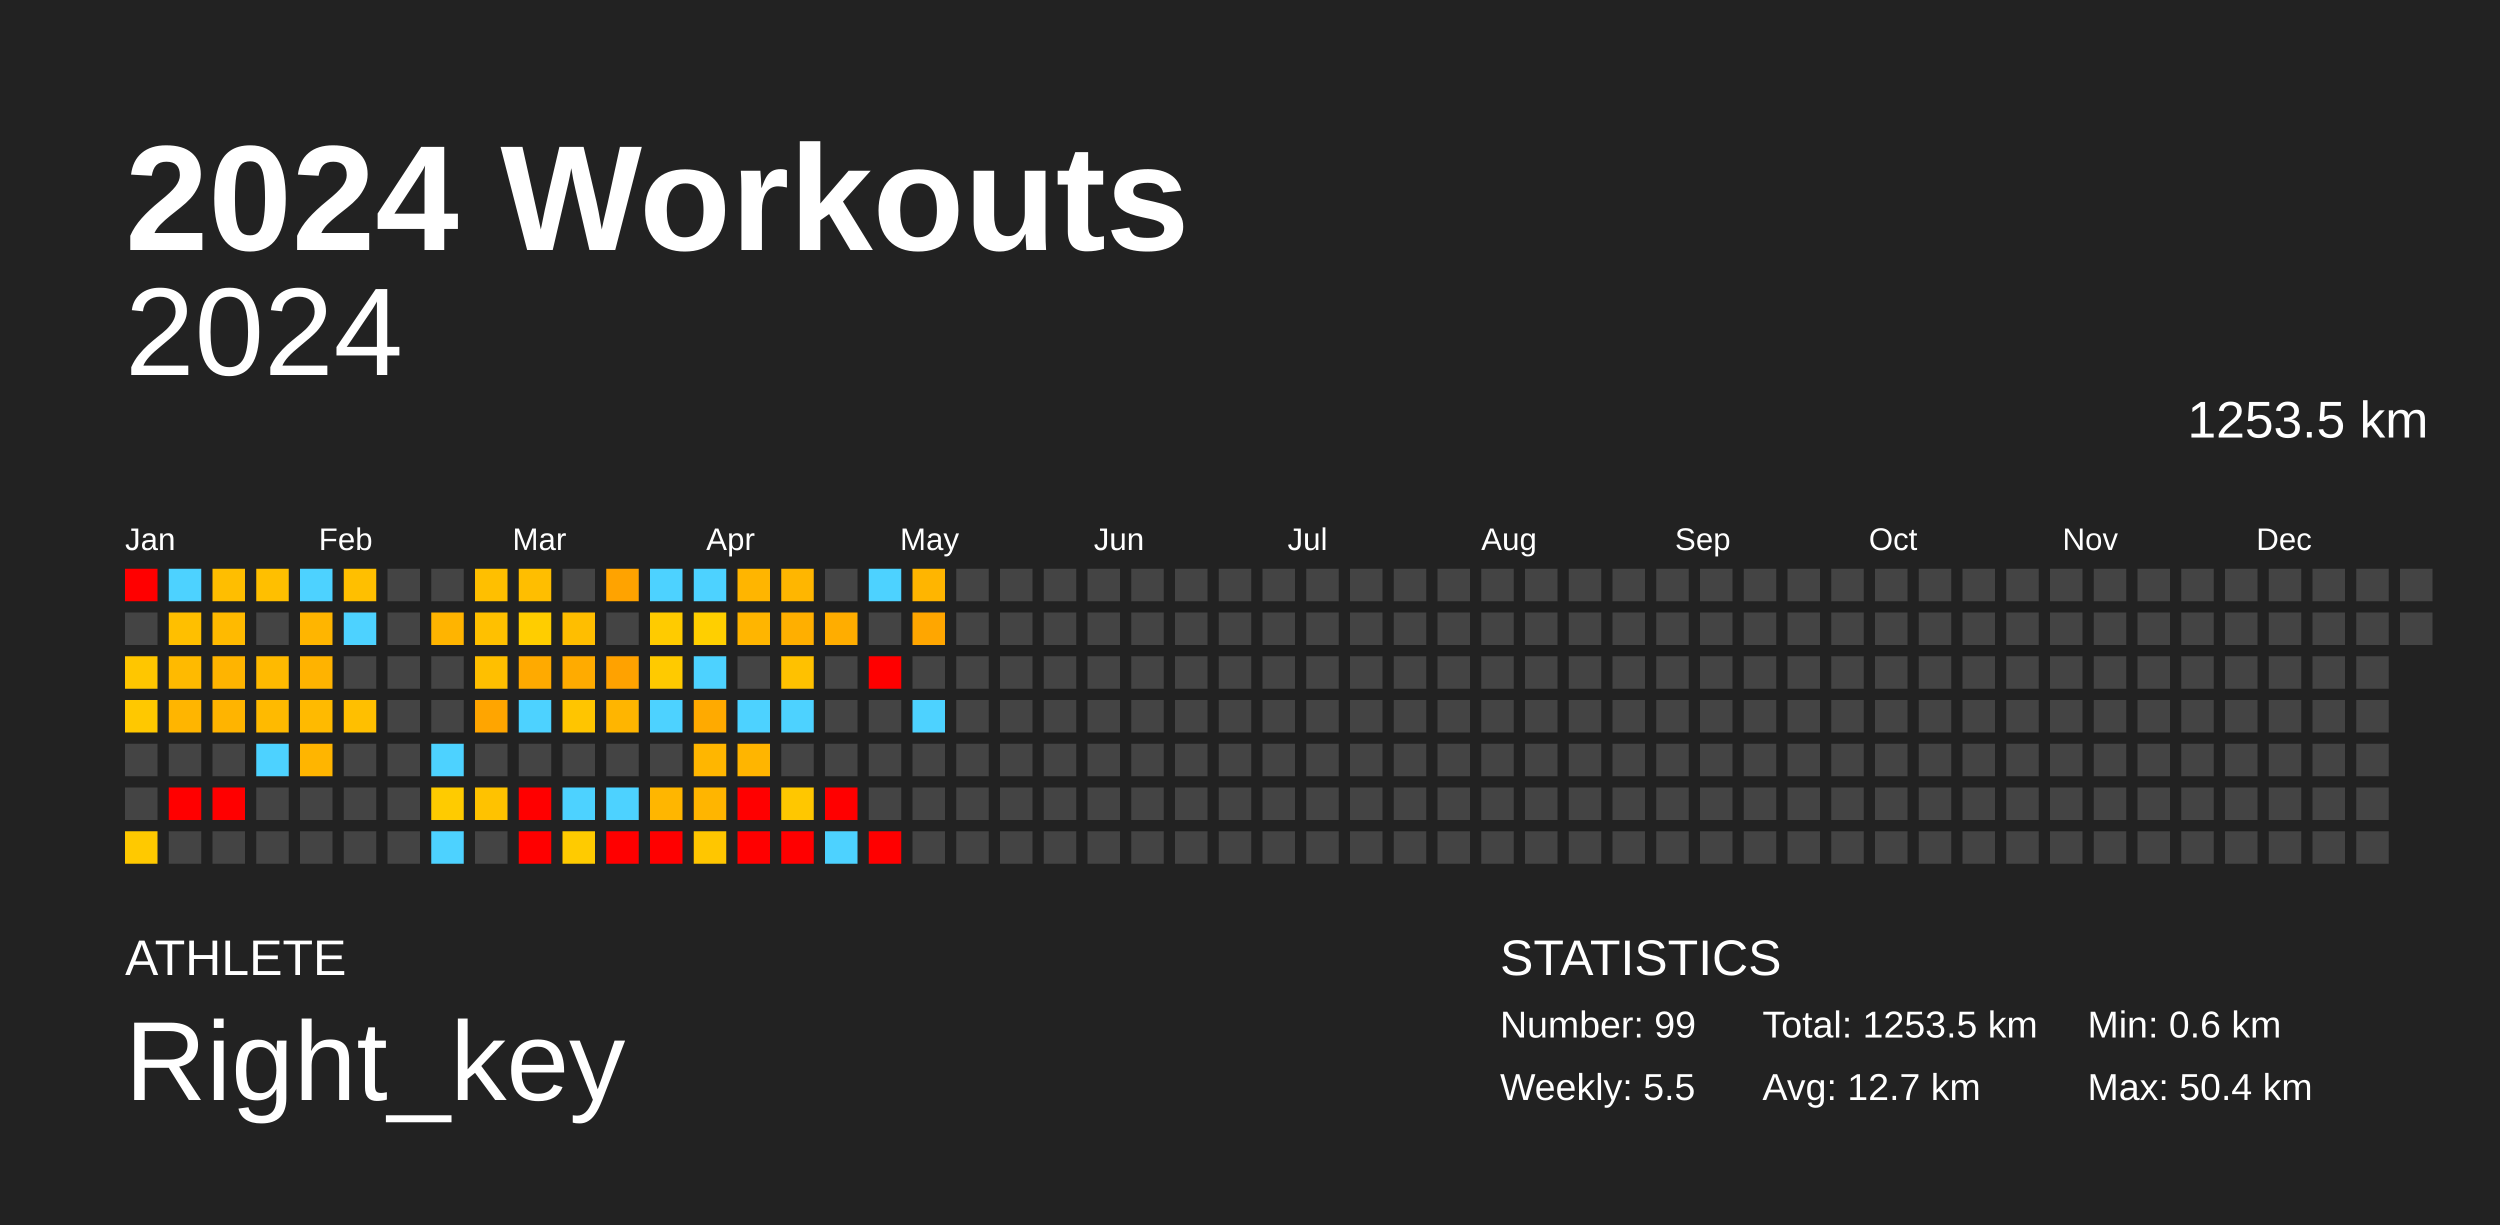
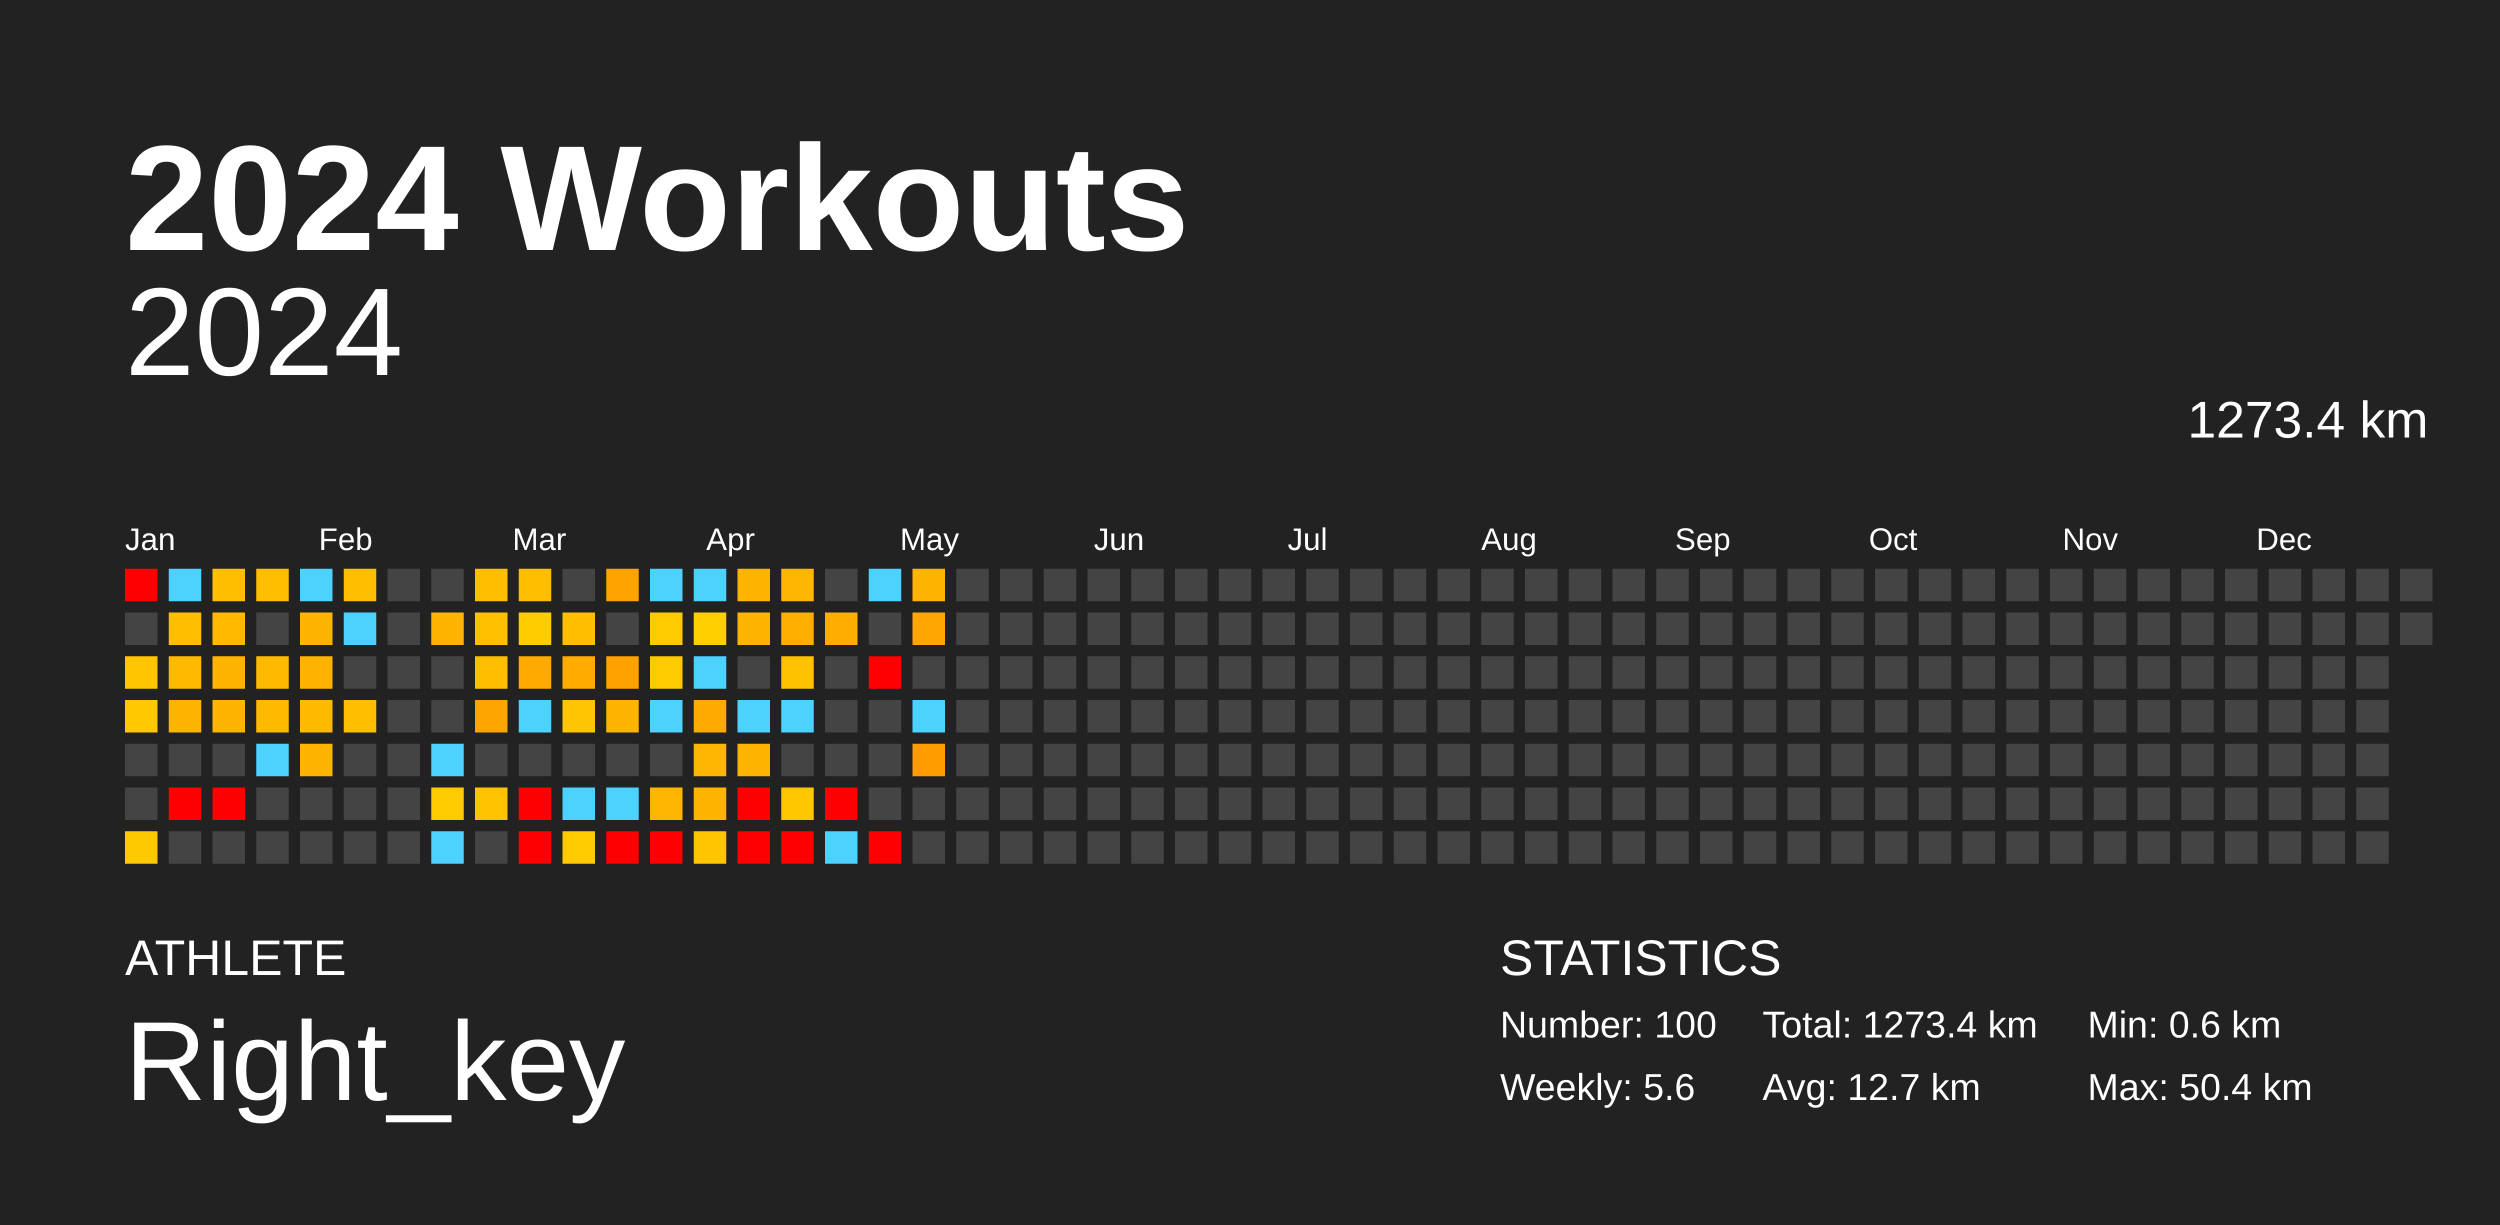
<svg xmlns="http://www.w3.org/2000/svg" baseProfile="full" height="98mm" version="1.1" viewBox="0,0,200,98" width="200mm">
  <defs />
  <rect fill="#222222" height="98" width="200" x="0" y="0" />
  <text fill="#FFFFFF" style="font-size:12px; font-family:Arial; font-weight:bold;" x="10" y="20">2024 Workouts</text>
  <text fill="#FFFFFF" style="font-size:4px; font-family:Arial" x="10" y="78">ATHLETE</text>
  <text fill="#FFFFFF" style="font-size:9px; font-family:Arial" x="10" y="88">Right_key</text>
  <text fill="#FFFFFF" style="font-size:4px; font-family:Arial" x="120" y="78">STATISTICS</text>
-   <text fill="#FFFFFF" style="font-size:3px; font-family:Arial" x="120" y="83">Number: 99</text>
-   <text fill="#FFFFFF" style="font-size:3px; font-family:Arial" x="120" y="88">Weekly: 5.5</text>
-   <text fill="#FFFFFF" style="font-size:3px; font-family:Arial" x="141" y="83">Total: 1253.5 km</text>
+   <text fill="#FFFFFF" style="font-size:3px; font-family:Arial" x="120" y="83">Number: 100</text>
+   <text fill="#FFFFFF" style="font-size:3px; font-family:Arial" x="120" y="88">Weekly: 5.6</text>
+   <text fill="#FFFFFF" style="font-size:3px; font-family:Arial" x="141" y="83">Total: 1273.4 km</text>
  <text fill="#FFFFFF" style="font-size:3px; font-family:Arial" x="141" y="88">Avg: 12.7 km</text>
  <text fill="#FFFFFF" style="font-size:3px; font-family:Arial" x="167" y="83">Min: 0.6 km</text>
  <text fill="#FFFFFF" style="font-size:3px; font-family:Arial" x="167" y="88">Max: 50.4 km</text>
  <text alignment-baseline="hanging" fill="#FFFFFF" style="font-size:10.0px; font-family:Arial;" x="10" y="30">2024</text>
-   <text alignment-baseline="hanging" fill="#FFFFFF" style="font-size:4.125px; font-family:Arial;" x="175" y="35">1253.5 km</text>
+   <text alignment-baseline="hanging" fill="#FFFFFF" style="font-size:4.125px; font-family:Arial;" x="175" y="35">1273.4 km</text>
  <text fill="#FFFFFF" style="font-size:2.5px; font-family:Arial" x="10.0" y="44">Jan</text>
  <text fill="#FFFFFF" style="font-size:2.5px; font-family:Arial" x="25.5" y="44">Feb</text>
  <text fill="#FFFFFF" style="font-size:2.5px; font-family:Arial" x="41.0" y="44">Mar</text>
  <text fill="#FFFFFF" style="font-size:2.5px; font-family:Arial" x="56.5" y="44">Apr</text>
  <text fill="#FFFFFF" style="font-size:2.5px; font-family:Arial" x="72.0" y="44">May</text>
  <text fill="#FFFFFF" style="font-size:2.5px; font-family:Arial" x="87.5" y="44">Jun</text>
  <text fill="#FFFFFF" style="font-size:2.5px; font-family:Arial" x="103.0" y="44">Jul</text>
  <text fill="#FFFFFF" style="font-size:2.5px; font-family:Arial" x="118.5" y="44">Aug</text>
  <text fill="#FFFFFF" style="font-size:2.5px; font-family:Arial" x="134.0" y="44">Sep</text>
  <text fill="#FFFFFF" style="font-size:2.5px; font-family:Arial" x="149.5" y="44">Oct</text>
  <text fill="#FFFFFF" style="font-size:2.5px; font-family:Arial" x="165.0" y="44">Nov</text>
  <text fill="#FFFFFF" style="font-size:2.5px; font-family:Arial" x="180.5" y="44">Dec</text>
  <rect fill="red" height="2.6" width="2.6" x="10.0" y="45.5" />
  <rect fill="#444444" height="2.6" width="2.6" x="10.0" y="49.0" />
  <rect fill="#ffc600" height="2.6" width="2.6" x="10.0" y="52.5" />
  <rect fill="#ffc800" height="2.6" width="2.6" x="10.0" y="56.0" />
  <rect fill="#444444" height="2.6" width="2.6" x="10.0" y="59.5" />
  <rect fill="#444444" height="2.6" width="2.6" x="10.0" y="63.0" />
  <rect fill="#ffc900" height="2.6" width="2.6" x="10.0" y="66.5" />
  <rect fill="#4dd2ff" height="2.6" width="2.6" x="13.5" y="45.5" />
  <rect fill="#ffbf00" height="2.6" width="2.6" x="13.5" y="49.0" />
  <rect fill="#ffba00" height="2.6" width="2.6" x="13.5" y="52.5" />
  <rect fill="#ffb500" height="2.6" width="2.6" x="13.5" y="56.0" />
  <rect fill="#444444" height="2.6" width="2.6" x="13.5" y="59.5" />
  <rect fill="red" height="2.6" width="2.6" x="13.5" y="63.0" />
  <rect fill="#444444" height="2.6" width="2.6" x="13.5" y="66.5" />
  <rect fill="#ffbe00" height="2.6" width="2.6" x="17.0" y="45.5" />
  <rect fill="#ffba00" height="2.6" width="2.6" x="17.0" y="49.0" />
  <rect fill="#ffb400" height="2.6" width="2.6" x="17.0" y="52.5" />
  <rect fill="#ffb400" height="2.6" width="2.6" x="17.0" y="56.0" />
  <rect fill="#444444" height="2.6" width="2.6" x="17.0" y="59.5" />
  <rect fill="red" height="2.6" width="2.6" x="17.0" y="63.0" />
  <rect fill="#444444" height="2.6" width="2.6" x="17.0" y="66.5" />
  <rect fill="#ffbf00" height="2.6" width="2.6" x="20.5" y="45.5" />
  <rect fill="#444444" height="2.6" width="2.6" x="20.5" y="49.0" />
  <rect fill="#ffba00" height="2.6" width="2.6" x="20.5" y="52.5" />
  <rect fill="#ffba00" height="2.6" width="2.6" x="20.5" y="56.0" />
  <rect fill="#4dd2ff" height="2.6" width="2.6" x="20.5" y="59.5" />
  <rect fill="#444444" height="2.6" width="2.6" x="20.5" y="63.0" />
  <rect fill="#444444" height="2.6" width="2.6" x="20.5" y="66.5" />
  <rect fill="#4dd2ff" height="2.6" width="2.6" x="24.0" y="45.5" />
  <rect fill="#ffb500" height="2.6" width="2.6" x="24.0" y="49.0" />
  <rect fill="#ffb300" height="2.6" width="2.6" x="24.0" y="52.5" />
  <rect fill="#ffba00" height="2.6" width="2.6" x="24.0" y="56.0" />
  <rect fill="#ffb500" height="2.6" width="2.6" x="24.0" y="59.5" />
  <rect fill="#444444" height="2.6" width="2.6" x="24.0" y="63.0" />
  <rect fill="#444444" height="2.6" width="2.6" x="24.0" y="66.5" />
  <rect fill="#ffbf00" height="2.6" width="2.6" x="27.5" y="45.5" />
  <rect fill="#4dd2ff" height="2.6" width="2.6" x="27.5" y="49.0" />
  <rect fill="#444444" height="2.6" width="2.6" x="27.5" y="52.5" />
  <rect fill="#ffbf00" height="2.6" width="2.6" x="27.5" y="56.0" />
  <rect fill="#444444" height="2.6" width="2.6" x="27.5" y="59.5" />
  <rect fill="#444444" height="2.6" width="2.6" x="27.5" y="63.0" />
  <rect fill="#444444" height="2.6" width="2.6" x="27.5" y="66.5" />
  <rect fill="#444444" height="2.6" width="2.6" x="31.0" y="45.5" />
  <rect fill="#444444" height="2.6" width="2.6" x="31.0" y="49.0" />
  <rect fill="#444444" height="2.6" width="2.6" x="31.0" y="52.5" />
  <rect fill="#444444" height="2.6" width="2.6" x="31.0" y="56.0" />
  <rect fill="#444444" height="2.6" width="2.6" x="31.0" y="59.5" />
  <rect fill="#444444" height="2.6" width="2.6" x="31.0" y="63.0" />
  <rect fill="#444444" height="2.6" width="2.6" x="31.0" y="66.5" />
  <rect fill="#444444" height="2.6" width="2.6" x="34.5" y="45.5" />
  <rect fill="#ffb400" height="2.6" width="2.6" x="34.5" y="49.0" />
  <rect fill="#444444" height="2.6" width="2.6" x="34.5" y="52.5" />
  <rect fill="#444444" height="2.6" width="2.6" x="34.5" y="56.0" />
  <rect fill="#4dd2ff" height="2.6" width="2.6" x="34.5" y="59.5" />
  <rect fill="#ffcb00" height="2.6" width="2.6" x="34.5" y="63.0" />
  <rect fill="#4dd2ff" height="2.6" width="2.6" x="34.5" y="66.5" />
  <rect fill="#ffbf00" height="2.6" width="2.6" x="38.0" y="45.5" />
  <rect fill="#ffc000" height="2.6" width="2.6" x="38.0" y="49.0" />
  <rect fill="#ffbf00" height="2.6" width="2.6" x="38.0" y="52.5" />
  <rect fill="#ffa500" height="2.6" width="2.6" x="38.0" y="56.0" />
  <rect fill="#444444" height="2.6" width="2.6" x="38.0" y="59.5" />
  <rect fill="#ffc200" height="2.6" width="2.6" x="38.0" y="63.0" />
  <rect fill="#444444" height="2.6" width="2.6" x="38.0" y="66.5" />
  <rect fill="#ffbe00" height="2.6" width="2.6" x="41.5" y="45.5" />
  <rect fill="#ffcd00" height="2.6" width="2.6" x="41.5" y="49.0" />
  <rect fill="#ffaa00" height="2.6" width="2.6" x="41.5" y="52.5" />
  <rect fill="#4dd2ff" height="2.6" width="2.6" x="41.5" y="56.0" />
  <rect fill="#444444" height="2.6" width="2.6" x="41.5" y="59.5" />
  <rect fill="red" height="2.6" width="2.6" x="41.5" y="63.0" />
  <rect fill="red" height="2.6" width="2.6" x="41.5" y="66.5" />
  <rect fill="#444444" height="2.6" width="2.6" x="45.0" y="45.5" />
  <rect fill="#ffbe00" height="2.6" width="2.6" x="45.0" y="49.0" />
  <rect fill="#ffab00" height="2.6" width="2.6" x="45.0" y="52.5" />
  <rect fill="#ffc500" height="2.6" width="2.6" x="45.0" y="56.0" />
  <rect fill="#444444" height="2.6" width="2.6" x="45.0" y="59.5" />
  <rect fill="#4dd2ff" height="2.6" width="2.6" x="45.0" y="63.0" />
  <rect fill="#ffcb00" height="2.6" width="2.6" x="45.0" y="66.5" />
  <rect fill="#ffa300" height="2.6" width="2.6" x="48.5" y="45.5" />
  <rect fill="#444444" height="2.6" width="2.6" x="48.5" y="49.0" />
  <rect fill="#ffa200" height="2.6" width="2.6" x="48.5" y="52.5" />
  <rect fill="#ffb500" height="2.6" width="2.6" x="48.5" y="56.0" />
  <rect fill="#444444" height="2.6" width="2.6" x="48.5" y="59.5" />
  <rect fill="#4dd2ff" height="2.6" width="2.6" x="48.5" y="63.0" />
  <rect fill="red" height="2.6" width="2.6" x="48.5" y="66.5" />
  <rect fill="#4dd2ff" height="2.6" width="2.6" x="52.0" y="45.5" />
  <rect fill="#ffcb00" height="2.6" width="2.6" x="52.0" y="49.0" />
  <rect fill="#ffca00" height="2.6" width="2.6" x="52.0" y="52.5" />
  <rect fill="#4dd2ff" height="2.6" width="2.6" x="52.0" y="56.0" />
  <rect fill="#444444" height="2.6" width="2.6" x="52.0" y="59.5" />
  <rect fill="#ffb600" height="2.6" width="2.6" x="52.0" y="63.0" />
  <rect fill="red" height="2.6" width="2.6" x="52.0" y="66.5" />
  <rect fill="#4dd2ff" height="2.6" width="2.6" x="55.5" y="45.5" />
  <rect fill="#ffcf00" height="2.6" width="2.6" x="55.5" y="49.0" />
  <rect fill="#4dd2ff" height="2.6" width="2.6" x="55.5" y="52.5" />
  <rect fill="#ffaa00" height="2.6" width="2.6" x="55.5" y="56.0" />
  <rect fill="#ffb600" height="2.6" width="2.6" x="55.5" y="59.5" />
  <rect fill="#ffb500" height="2.6" width="2.6" x="55.5" y="63.0" />
  <rect fill="#ffc600" height="2.6" width="2.6" x="55.5" y="66.5" />
  <rect fill="#ffb500" height="2.6" width="2.6" x="59.0" y="45.5" />
  <rect fill="#ffb500" height="2.6" width="2.6" x="59.0" y="49.0" />
  <rect fill="#444444" height="2.6" width="2.6" x="59.0" y="52.5" />
  <rect fill="#4dd2ff" height="2.6" width="2.6" x="59.0" y="56.0" />
  <rect fill="#ffb500" height="2.6" width="2.6" x="59.0" y="59.5" />
  <rect fill="red" height="2.6" width="2.6" x="59.0" y="63.0" />
  <rect fill="red" height="2.6" width="2.6" x="59.0" y="66.5" />
  <rect fill="#ffb600" height="2.6" width="2.6" x="62.5" y="45.5" />
  <rect fill="#ffaf00" height="2.6" width="2.6" x="62.5" y="49.0" />
  <rect fill="#ffc100" height="2.6" width="2.6" x="62.5" y="52.5" />
  <rect fill="#4dd2ff" height="2.6" width="2.6" x="62.5" y="56.0" />
  <rect fill="#444444" height="2.6" width="2.6" x="62.5" y="59.5" />
  <rect fill="#ffc700" height="2.6" width="2.6" x="62.5" y="63.0" />
  <rect fill="red" height="2.6" width="2.6" x="62.5" y="66.5" />
  <rect fill="#444444" height="2.6" width="2.6" x="66.0" y="45.5" />
  <rect fill="#ffad00" height="2.6" width="2.6" x="66.0" y="49.0" />
  <rect fill="#444444" height="2.6" width="2.6" x="66.0" y="52.5" />
  <rect fill="#444444" height="2.6" width="2.6" x="66.0" y="56.0" />
  <rect fill="#444444" height="2.6" width="2.6" x="66.0" y="59.5" />
  <rect fill="red" height="2.6" width="2.6" x="66.0" y="63.0" />
  <rect fill="#4dd2ff" height="2.6" width="2.6" x="66.0" y="66.5" />
  <rect fill="#4dd2ff" height="2.6" width="2.6" x="69.5" y="45.5" />
  <rect fill="#444444" height="2.6" width="2.6" x="69.5" y="49.0" />
  <rect fill="red" height="2.6" width="2.6" x="69.5" y="52.5" />
  <rect fill="#444444" height="2.6" width="2.6" x="69.5" y="56.0" />
  <rect fill="#444444" height="2.6" width="2.6" x="69.5" y="59.5" />
  <rect fill="#444444" height="2.6" width="2.6" x="69.5" y="63.0" />
  <rect fill="red" height="2.6" width="2.6" x="69.5" y="66.5" />
  <rect fill="#ffb500" height="2.6" width="2.6" x="73.0" y="45.5" />
  <rect fill="#ffa600" height="2.6" width="2.6" x="73.0" y="49.0" />
  <rect fill="#444444" height="2.6" width="2.6" x="73.0" y="52.5" />
  <rect fill="#4dd2ff" height="2.6" width="2.6" x="73.0" y="56.0" />
-   <rect fill="#444444" height="2.6" width="2.6" x="73.0" y="59.5" />
+   <rect fill="#ff9c00" height="2.6" width="2.6" x="73.0" y="59.5" />
  <rect fill="#444444" height="2.6" width="2.6" x="73.0" y="63.0" />
  <rect fill="#444444" height="2.6" width="2.6" x="73.0" y="66.5" />
  <rect fill="#444444" height="2.6" width="2.6" x="76.5" y="45.5" />
  <rect fill="#444444" height="2.6" width="2.6" x="76.5" y="49.0" />
  <rect fill="#444444" height="2.6" width="2.6" x="76.5" y="52.5" />
  <rect fill="#444444" height="2.6" width="2.6" x="76.5" y="56.0" />
  <rect fill="#444444" height="2.6" width="2.6" x="76.5" y="59.5" />
  <rect fill="#444444" height="2.6" width="2.6" x="76.5" y="63.0" />
  <rect fill="#444444" height="2.6" width="2.6" x="76.5" y="66.5" />
  <rect fill="#444444" height="2.6" width="2.6" x="80.0" y="45.5" />
  <rect fill="#444444" height="2.6" width="2.6" x="80.0" y="49.0" />
  <rect fill="#444444" height="2.6" width="2.6" x="80.0" y="52.5" />
  <rect fill="#444444" height="2.6" width="2.6" x="80.0" y="56.0" />
  <rect fill="#444444" height="2.6" width="2.6" x="80.0" y="59.5" />
  <rect fill="#444444" height="2.6" width="2.6" x="80.0" y="63.0" />
  <rect fill="#444444" height="2.6" width="2.6" x="80.0" y="66.5" />
  <rect fill="#444444" height="2.6" width="2.6" x="83.5" y="45.5" />
  <rect fill="#444444" height="2.6" width="2.6" x="83.5" y="49.0" />
  <rect fill="#444444" height="2.6" width="2.6" x="83.5" y="52.5" />
  <rect fill="#444444" height="2.6" width="2.6" x="83.5" y="56.0" />
  <rect fill="#444444" height="2.6" width="2.6" x="83.5" y="59.5" />
  <rect fill="#444444" height="2.6" width="2.6" x="83.5" y="63.0" />
  <rect fill="#444444" height="2.6" width="2.6" x="83.5" y="66.5" />
  <rect fill="#444444" height="2.6" width="2.6" x="87.0" y="45.5" />
  <rect fill="#444444" height="2.6" width="2.6" x="87.0" y="49.0" />
  <rect fill="#444444" height="2.6" width="2.6" x="87.0" y="52.5" />
  <rect fill="#444444" height="2.6" width="2.6" x="87.0" y="56.0" />
  <rect fill="#444444" height="2.6" width="2.6" x="87.0" y="59.5" />
  <rect fill="#444444" height="2.6" width="2.6" x="87.0" y="63.0" />
  <rect fill="#444444" height="2.6" width="2.6" x="87.0" y="66.5" />
  <rect fill="#444444" height="2.6" width="2.6" x="90.5" y="45.5" />
  <rect fill="#444444" height="2.6" width="2.6" x="90.5" y="49.0" />
  <rect fill="#444444" height="2.6" width="2.6" x="90.5" y="52.5" />
  <rect fill="#444444" height="2.6" width="2.6" x="90.5" y="56.0" />
  <rect fill="#444444" height="2.6" width="2.6" x="90.5" y="59.5" />
  <rect fill="#444444" height="2.6" width="2.6" x="90.5" y="63.0" />
  <rect fill="#444444" height="2.6" width="2.6" x="90.5" y="66.5" />
  <rect fill="#444444" height="2.6" width="2.6" x="94.0" y="45.5" />
  <rect fill="#444444" height="2.6" width="2.6" x="94.0" y="49.0" />
  <rect fill="#444444" height="2.6" width="2.6" x="94.0" y="52.5" />
  <rect fill="#444444" height="2.6" width="2.6" x="94.0" y="56.0" />
  <rect fill="#444444" height="2.6" width="2.6" x="94.0" y="59.5" />
  <rect fill="#444444" height="2.6" width="2.6" x="94.0" y="63.0" />
  <rect fill="#444444" height="2.6" width="2.6" x="94.0" y="66.5" />
  <rect fill="#444444" height="2.6" width="2.6" x="97.5" y="45.5" />
  <rect fill="#444444" height="2.6" width="2.6" x="97.5" y="49.0" />
  <rect fill="#444444" height="2.6" width="2.6" x="97.5" y="52.5" />
  <rect fill="#444444" height="2.6" width="2.6" x="97.5" y="56.0" />
  <rect fill="#444444" height="2.6" width="2.6" x="97.5" y="59.5" />
  <rect fill="#444444" height="2.6" width="2.6" x="97.5" y="63.0" />
  <rect fill="#444444" height="2.6" width="2.6" x="97.5" y="66.5" />
  <rect fill="#444444" height="2.6" width="2.6" x="101.0" y="45.5" />
  <rect fill="#444444" height="2.6" width="2.6" x="101.0" y="49.0" />
  <rect fill="#444444" height="2.6" width="2.6" x="101.0" y="52.5" />
  <rect fill="#444444" height="2.6" width="2.6" x="101.0" y="56.0" />
  <rect fill="#444444" height="2.6" width="2.6" x="101.0" y="59.5" />
  <rect fill="#444444" height="2.6" width="2.6" x="101.0" y="63.0" />
  <rect fill="#444444" height="2.6" width="2.6" x="101.0" y="66.5" />
  <rect fill="#444444" height="2.6" width="2.6" x="104.5" y="45.5" />
  <rect fill="#444444" height="2.6" width="2.6" x="104.5" y="49.0" />
  <rect fill="#444444" height="2.6" width="2.6" x="104.5" y="52.5" />
  <rect fill="#444444" height="2.6" width="2.6" x="104.5" y="56.0" />
  <rect fill="#444444" height="2.6" width="2.6" x="104.5" y="59.5" />
  <rect fill="#444444" height="2.6" width="2.6" x="104.5" y="63.0" />
  <rect fill="#444444" height="2.6" width="2.6" x="104.5" y="66.5" />
  <rect fill="#444444" height="2.6" width="2.6" x="108.0" y="45.5" />
  <rect fill="#444444" height="2.6" width="2.6" x="108.0" y="49.0" />
  <rect fill="#444444" height="2.6" width="2.6" x="108.0" y="52.5" />
  <rect fill="#444444" height="2.6" width="2.6" x="108.0" y="56.0" />
  <rect fill="#444444" height="2.6" width="2.6" x="108.0" y="59.5" />
  <rect fill="#444444" height="2.6" width="2.6" x="108.0" y="63.0" />
  <rect fill="#444444" height="2.6" width="2.6" x="108.0" y="66.5" />
  <rect fill="#444444" height="2.6" width="2.6" x="111.5" y="45.5" />
  <rect fill="#444444" height="2.6" width="2.6" x="111.5" y="49.0" />
  <rect fill="#444444" height="2.6" width="2.6" x="111.5" y="52.5" />
  <rect fill="#444444" height="2.6" width="2.6" x="111.5" y="56.0" />
  <rect fill="#444444" height="2.6" width="2.6" x="111.5" y="59.5" />
  <rect fill="#444444" height="2.6" width="2.6" x="111.5" y="63.0" />
  <rect fill="#444444" height="2.6" width="2.6" x="111.5" y="66.5" />
  <rect fill="#444444" height="2.6" width="2.6" x="115.0" y="45.5" />
  <rect fill="#444444" height="2.6" width="2.6" x="115.0" y="49.0" />
  <rect fill="#444444" height="2.6" width="2.6" x="115.0" y="52.5" />
  <rect fill="#444444" height="2.6" width="2.6" x="115.0" y="56.0" />
  <rect fill="#444444" height="2.6" width="2.6" x="115.0" y="59.5" />
  <rect fill="#444444" height="2.6" width="2.6" x="115.0" y="63.0" />
  <rect fill="#444444" height="2.6" width="2.6" x="115.0" y="66.5" />
  <rect fill="#444444" height="2.6" width="2.6" x="118.5" y="45.5" />
  <rect fill="#444444" height="2.6" width="2.6" x="118.5" y="49.0" />
  <rect fill="#444444" height="2.6" width="2.6" x="118.5" y="52.5" />
  <rect fill="#444444" height="2.6" width="2.6" x="118.5" y="56.0" />
  <rect fill="#444444" height="2.6" width="2.6" x="118.5" y="59.5" />
  <rect fill="#444444" height="2.6" width="2.6" x="118.5" y="63.0" />
  <rect fill="#444444" height="2.6" width="2.6" x="118.5" y="66.5" />
  <rect fill="#444444" height="2.6" width="2.6" x="122.0" y="45.5" />
  <rect fill="#444444" height="2.6" width="2.6" x="122.0" y="49.0" />
  <rect fill="#444444" height="2.6" width="2.6" x="122.0" y="52.5" />
  <rect fill="#444444" height="2.6" width="2.6" x="122.0" y="56.0" />
  <rect fill="#444444" height="2.6" width="2.6" x="122.0" y="59.5" />
  <rect fill="#444444" height="2.6" width="2.6" x="122.0" y="63.0" />
  <rect fill="#444444" height="2.6" width="2.6" x="122.0" y="66.5" />
  <rect fill="#444444" height="2.6" width="2.6" x="125.5" y="45.5" />
  <rect fill="#444444" height="2.6" width="2.6" x="125.5" y="49.0" />
  <rect fill="#444444" height="2.6" width="2.6" x="125.5" y="52.5" />
  <rect fill="#444444" height="2.6" width="2.6" x="125.5" y="56.0" />
  <rect fill="#444444" height="2.6" width="2.6" x="125.5" y="59.5" />
  <rect fill="#444444" height="2.6" width="2.6" x="125.5" y="63.0" />
  <rect fill="#444444" height="2.6" width="2.6" x="125.5" y="66.5" />
  <rect fill="#444444" height="2.6" width="2.6" x="129.0" y="45.5" />
  <rect fill="#444444" height="2.6" width="2.6" x="129.0" y="49.0" />
  <rect fill="#444444" height="2.6" width="2.6" x="129.0" y="52.5" />
  <rect fill="#444444" height="2.6" width="2.6" x="129.0" y="56.0" />
  <rect fill="#444444" height="2.6" width="2.6" x="129.0" y="59.5" />
  <rect fill="#444444" height="2.6" width="2.6" x="129.0" y="63.0" />
  <rect fill="#444444" height="2.6" width="2.6" x="129.0" y="66.5" />
  <rect fill="#444444" height="2.6" width="2.6" x="132.5" y="45.5" />
  <rect fill="#444444" height="2.6" width="2.6" x="132.5" y="49.0" />
  <rect fill="#444444" height="2.6" width="2.6" x="132.5" y="52.5" />
  <rect fill="#444444" height="2.6" width="2.6" x="132.5" y="56.0" />
  <rect fill="#444444" height="2.6" width="2.6" x="132.5" y="59.5" />
  <rect fill="#444444" height="2.6" width="2.6" x="132.5" y="63.0" />
  <rect fill="#444444" height="2.6" width="2.6" x="132.5" y="66.5" />
  <rect fill="#444444" height="2.6" width="2.6" x="136.0" y="45.5" />
  <rect fill="#444444" height="2.6" width="2.6" x="136.0" y="49.0" />
  <rect fill="#444444" height="2.6" width="2.6" x="136.0" y="52.5" />
  <rect fill="#444444" height="2.6" width="2.6" x="136.0" y="56.0" />
  <rect fill="#444444" height="2.6" width="2.6" x="136.0" y="59.5" />
  <rect fill="#444444" height="2.6" width="2.6" x="136.0" y="63.0" />
  <rect fill="#444444" height="2.6" width="2.6" x="136.0" y="66.5" />
  <rect fill="#444444" height="2.6" width="2.6" x="139.5" y="45.5" />
  <rect fill="#444444" height="2.6" width="2.6" x="139.5" y="49.0" />
  <rect fill="#444444" height="2.6" width="2.6" x="139.5" y="52.5" />
  <rect fill="#444444" height="2.6" width="2.6" x="139.5" y="56.0" />
  <rect fill="#444444" height="2.6" width="2.6" x="139.5" y="59.5" />
  <rect fill="#444444" height="2.6" width="2.6" x="139.5" y="63.0" />
  <rect fill="#444444" height="2.6" width="2.6" x="139.5" y="66.5" />
  <rect fill="#444444" height="2.6" width="2.6" x="143.0" y="45.5" />
  <rect fill="#444444" height="2.6" width="2.6" x="143.0" y="49.0" />
  <rect fill="#444444" height="2.6" width="2.6" x="143.0" y="52.5" />
  <rect fill="#444444" height="2.6" width="2.6" x="143.0" y="56.0" />
  <rect fill="#444444" height="2.6" width="2.6" x="143.0" y="59.5" />
  <rect fill="#444444" height="2.6" width="2.6" x="143.0" y="63.0" />
  <rect fill="#444444" height="2.6" width="2.6" x="143.0" y="66.5" />
  <rect fill="#444444" height="2.6" width="2.6" x="146.5" y="45.5" />
  <rect fill="#444444" height="2.6" width="2.6" x="146.5" y="49.0" />
  <rect fill="#444444" height="2.6" width="2.6" x="146.5" y="52.5" />
  <rect fill="#444444" height="2.6" width="2.6" x="146.5" y="56.0" />
  <rect fill="#444444" height="2.6" width="2.6" x="146.5" y="59.5" />
  <rect fill="#444444" height="2.6" width="2.6" x="146.5" y="63.0" />
  <rect fill="#444444" height="2.6" width="2.6" x="146.5" y="66.5" />
  <rect fill="#444444" height="2.6" width="2.6" x="150.0" y="45.5" />
  <rect fill="#444444" height="2.6" width="2.6" x="150.0" y="49.0" />
  <rect fill="#444444" height="2.6" width="2.6" x="150.0" y="52.5" />
  <rect fill="#444444" height="2.6" width="2.6" x="150.0" y="56.0" />
  <rect fill="#444444" height="2.6" width="2.6" x="150.0" y="59.5" />
  <rect fill="#444444" height="2.6" width="2.6" x="150.0" y="63.0" />
  <rect fill="#444444" height="2.6" width="2.6" x="150.0" y="66.5" />
  <rect fill="#444444" height="2.6" width="2.6" x="153.5" y="45.5" />
  <rect fill="#444444" height="2.6" width="2.6" x="153.5" y="49.0" />
  <rect fill="#444444" height="2.6" width="2.6" x="153.5" y="52.5" />
  <rect fill="#444444" height="2.6" width="2.6" x="153.5" y="56.0" />
  <rect fill="#444444" height="2.6" width="2.6" x="153.5" y="59.5" />
  <rect fill="#444444" height="2.6" width="2.6" x="153.5" y="63.0" />
  <rect fill="#444444" height="2.6" width="2.6" x="153.5" y="66.5" />
  <rect fill="#444444" height="2.6" width="2.6" x="157.0" y="45.5" />
  <rect fill="#444444" height="2.6" width="2.6" x="157.0" y="49.0" />
  <rect fill="#444444" height="2.6" width="2.6" x="157.0" y="52.5" />
  <rect fill="#444444" height="2.6" width="2.6" x="157.0" y="56.0" />
  <rect fill="#444444" height="2.6" width="2.6" x="157.0" y="59.5" />
  <rect fill="#444444" height="2.6" width="2.6" x="157.0" y="63.0" />
  <rect fill="#444444" height="2.6" width="2.6" x="157.0" y="66.5" />
  <rect fill="#444444" height="2.6" width="2.6" x="160.5" y="45.5" />
  <rect fill="#444444" height="2.6" width="2.6" x="160.5" y="49.0" />
  <rect fill="#444444" height="2.6" width="2.6" x="160.5" y="52.5" />
  <rect fill="#444444" height="2.6" width="2.6" x="160.5" y="56.0" />
  <rect fill="#444444" height="2.6" width="2.6" x="160.5" y="59.5" />
  <rect fill="#444444" height="2.6" width="2.6" x="160.5" y="63.0" />
  <rect fill="#444444" height="2.6" width="2.6" x="160.5" y="66.5" />
  <rect fill="#444444" height="2.6" width="2.6" x="164.0" y="45.5" />
  <rect fill="#444444" height="2.6" width="2.6" x="164.0" y="49.0" />
  <rect fill="#444444" height="2.6" width="2.6" x="164.0" y="52.5" />
  <rect fill="#444444" height="2.6" width="2.6" x="164.0" y="56.0" />
  <rect fill="#444444" height="2.6" width="2.6" x="164.0" y="59.5" />
  <rect fill="#444444" height="2.6" width="2.6" x="164.0" y="63.0" />
  <rect fill="#444444" height="2.6" width="2.6" x="164.0" y="66.5" />
  <rect fill="#444444" height="2.6" width="2.6" x="167.5" y="45.5" />
  <rect fill="#444444" height="2.6" width="2.6" x="167.5" y="49.0" />
  <rect fill="#444444" height="2.6" width="2.6" x="167.5" y="52.5" />
  <rect fill="#444444" height="2.6" width="2.6" x="167.5" y="56.0" />
  <rect fill="#444444" height="2.6" width="2.6" x="167.5" y="59.5" />
  <rect fill="#444444" height="2.6" width="2.6" x="167.5" y="63.0" />
  <rect fill="#444444" height="2.6" width="2.6" x="167.5" y="66.5" />
  <rect fill="#444444" height="2.6" width="2.6" x="171.0" y="45.5" />
  <rect fill="#444444" height="2.6" width="2.6" x="171.0" y="49.0" />
  <rect fill="#444444" height="2.6" width="2.6" x="171.0" y="52.5" />
  <rect fill="#444444" height="2.6" width="2.6" x="171.0" y="56.0" />
  <rect fill="#444444" height="2.6" width="2.6" x="171.0" y="59.5" />
  <rect fill="#444444" height="2.6" width="2.6" x="171.0" y="63.0" />
  <rect fill="#444444" height="2.6" width="2.6" x="171.0" y="66.5" />
  <rect fill="#444444" height="2.6" width="2.6" x="174.5" y="45.5" />
  <rect fill="#444444" height="2.6" width="2.6" x="174.5" y="49.0" />
  <rect fill="#444444" height="2.6" width="2.6" x="174.5" y="52.5" />
  <rect fill="#444444" height="2.6" width="2.6" x="174.5" y="56.0" />
  <rect fill="#444444" height="2.6" width="2.6" x="174.5" y="59.5" />
  <rect fill="#444444" height="2.6" width="2.6" x="174.5" y="63.0" />
  <rect fill="#444444" height="2.6" width="2.6" x="174.5" y="66.5" />
  <rect fill="#444444" height="2.6" width="2.6" x="178.0" y="45.5" />
  <rect fill="#444444" height="2.6" width="2.6" x="178.0" y="49.0" />
  <rect fill="#444444" height="2.6" width="2.6" x="178.0" y="52.5" />
  <rect fill="#444444" height="2.6" width="2.6" x="178.0" y="56.0" />
  <rect fill="#444444" height="2.6" width="2.6" x="178.0" y="59.5" />
  <rect fill="#444444" height="2.6" width="2.6" x="178.0" y="63.0" />
  <rect fill="#444444" height="2.6" width="2.6" x="178.0" y="66.5" />
  <rect fill="#444444" height="2.6" width="2.6" x="181.5" y="45.5" />
  <rect fill="#444444" height="2.6" width="2.6" x="181.5" y="49.0" />
  <rect fill="#444444" height="2.6" width="2.6" x="181.5" y="52.5" />
  <rect fill="#444444" height="2.6" width="2.6" x="181.5" y="56.0" />
  <rect fill="#444444" height="2.6" width="2.6" x="181.5" y="59.5" />
  <rect fill="#444444" height="2.6" width="2.6" x="181.5" y="63.0" />
  <rect fill="#444444" height="2.6" width="2.6" x="181.5" y="66.5" />
  <rect fill="#444444" height="2.6" width="2.6" x="185.0" y="45.5" />
  <rect fill="#444444" height="2.6" width="2.6" x="185.0" y="49.0" />
  <rect fill="#444444" height="2.6" width="2.6" x="185.0" y="52.5" />
  <rect fill="#444444" height="2.6" width="2.6" x="185.0" y="56.0" />
  <rect fill="#444444" height="2.6" width="2.6" x="185.0" y="59.5" />
  <rect fill="#444444" height="2.6" width="2.6" x="185.0" y="63.0" />
  <rect fill="#444444" height="2.6" width="2.6" x="185.0" y="66.5" />
  <rect fill="#444444" height="2.6" width="2.6" x="188.5" y="45.5" />
  <rect fill="#444444" height="2.6" width="2.6" x="188.5" y="49.0" />
  <rect fill="#444444" height="2.6" width="2.6" x="188.5" y="52.5" />
  <rect fill="#444444" height="2.6" width="2.6" x="188.5" y="56.0" />
  <rect fill="#444444" height="2.6" width="2.6" x="188.5" y="59.5" />
  <rect fill="#444444" height="2.6" width="2.6" x="188.5" y="63.0" />
  <rect fill="#444444" height="2.6" width="2.6" x="188.5" y="66.5" />
  <rect fill="#444444" height="2.6" width="2.6" x="192.0" y="45.5" />
  <rect fill="#444444" height="2.6" width="2.6" x="192.0" y="49.0" />
</svg>
